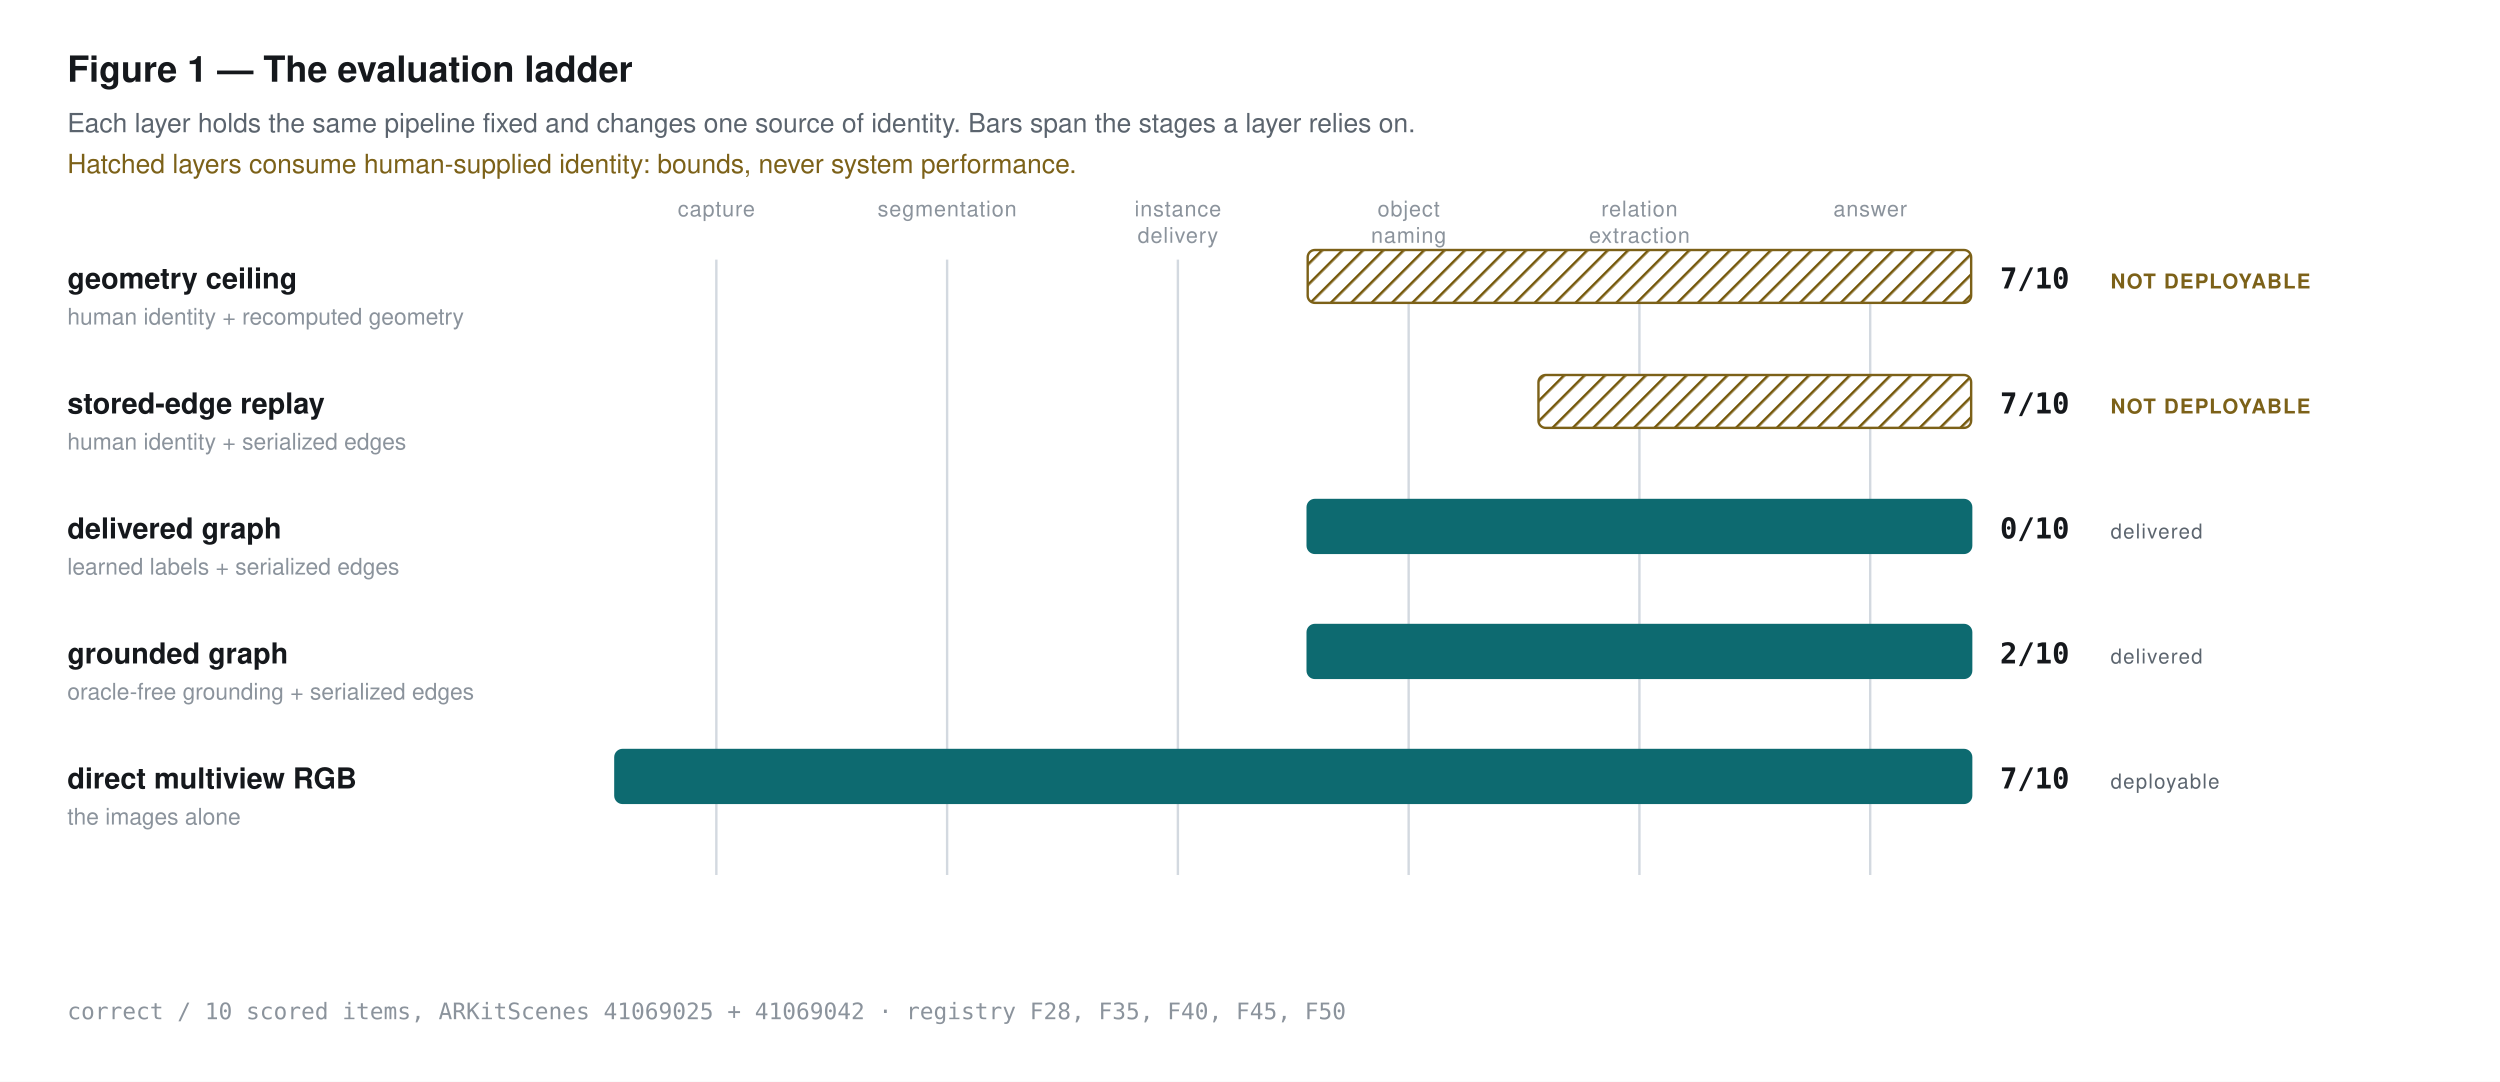
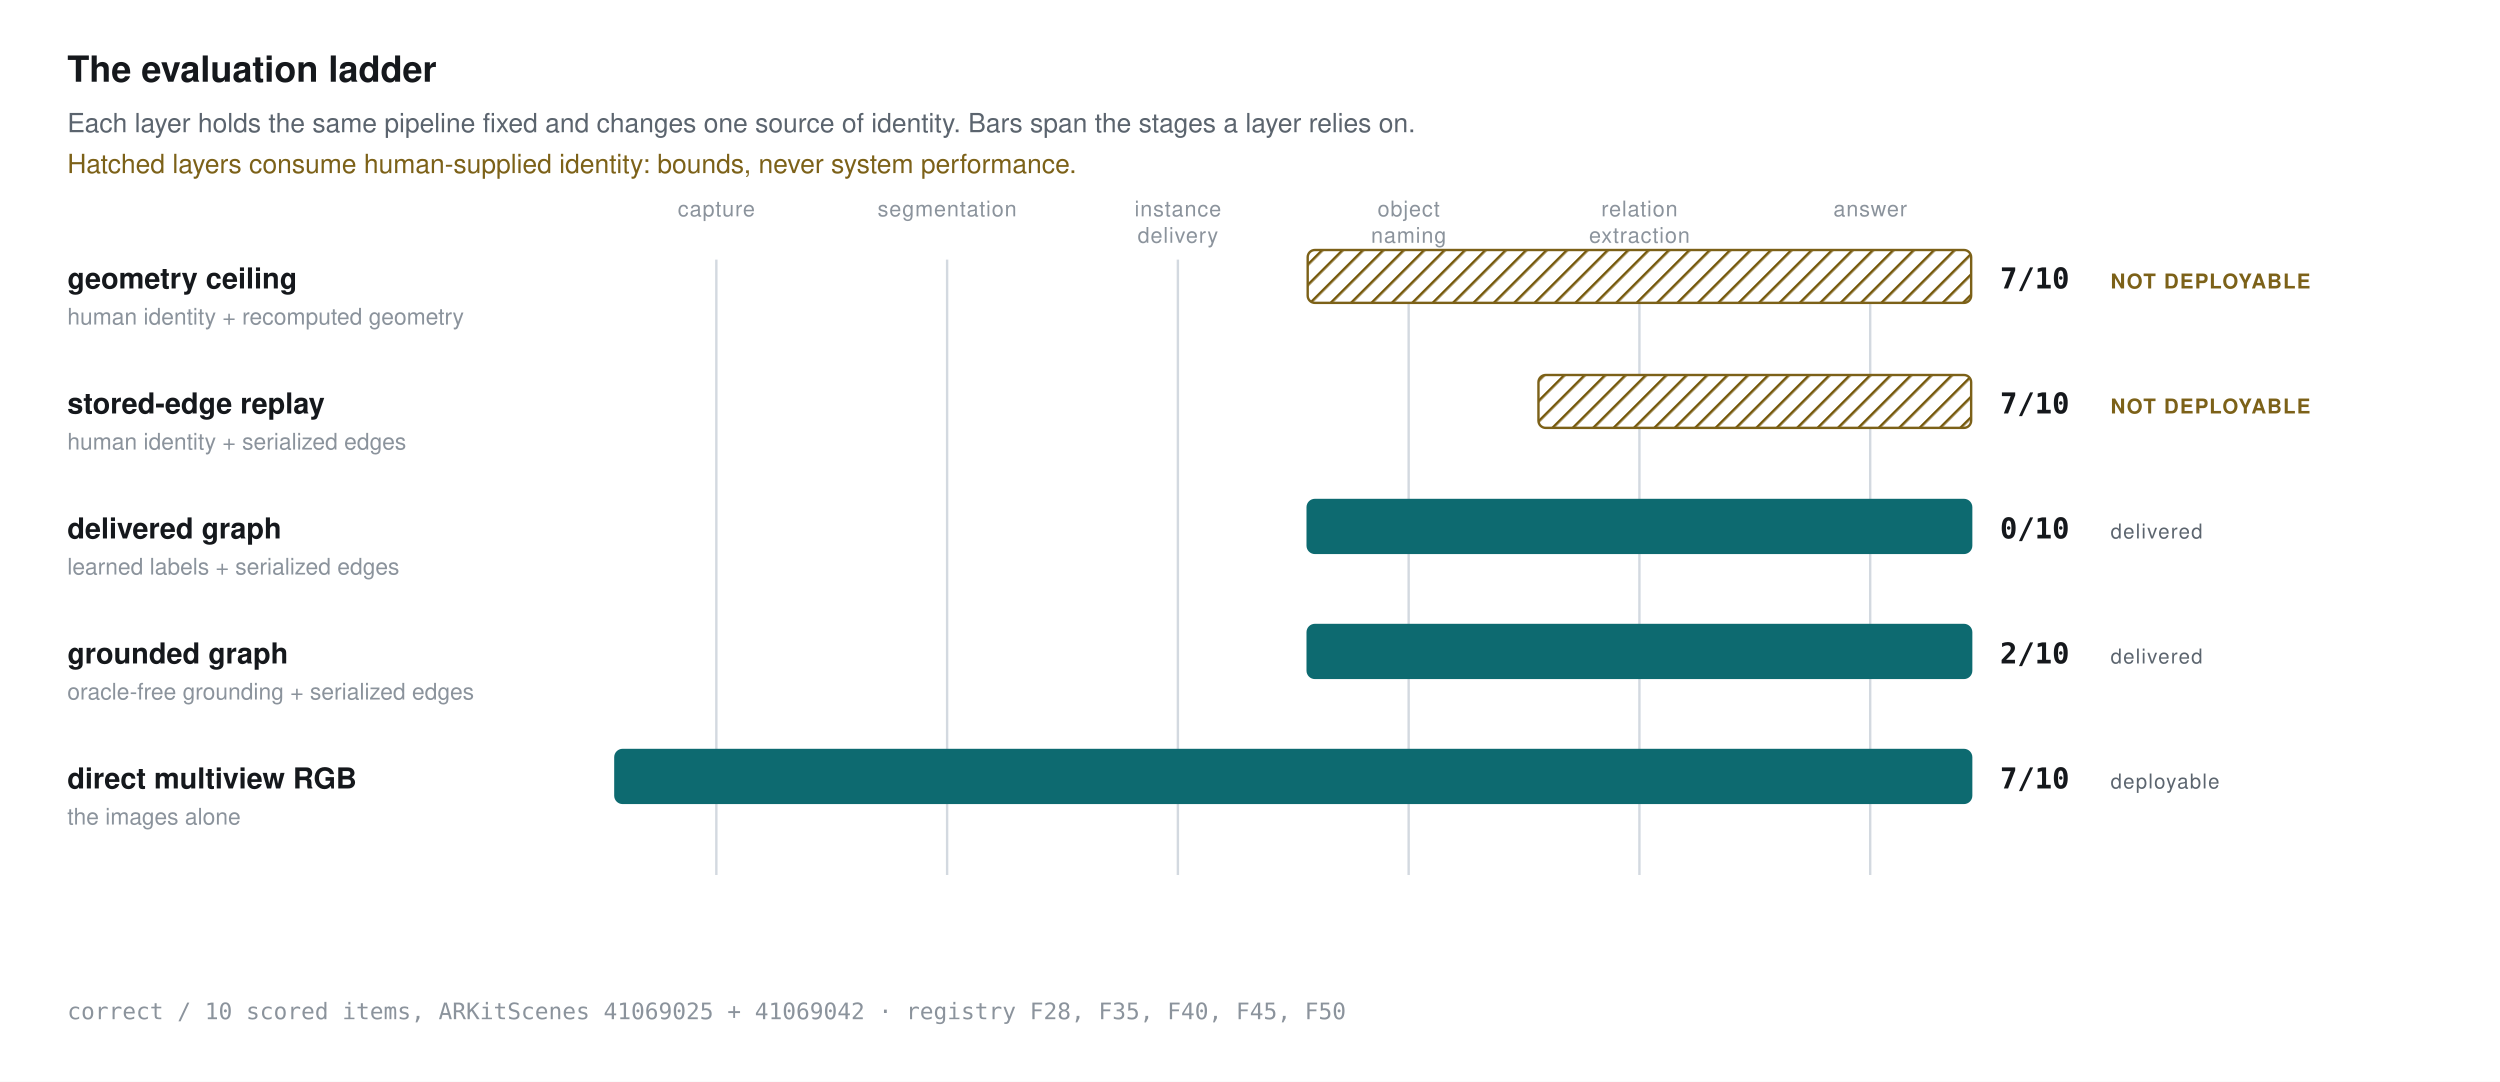
<svg xmlns="http://www.w3.org/2000/svg" width="1040" height="450" viewBox="0 0 1040 450" role="img" aria-label="The evaluation ladder">
  <defs>
    <pattern id="hatch" width="6" height="6" patternUnits="userSpaceOnUse" patternTransform="rotate(45)">
      <rect width="6" height="6" fill="#ffffff" />
      <line x1="0" y1="0" x2="0" y2="6" stroke="#7c6118" stroke-width="2.2" />
    </pattern>
  </defs>
  <rect width="1040" height="450" fill="#ffffff" />
-   <text x="28" y="34" font-family="Helvetica, Arial, sans-serif" font-size="15" fill="#15181c" text-anchor="start" font-weight="600">Figure 1 — The evaluation ladder</text>
+   <text x="28" y="34" font-family="Helvetica, Arial, sans-serif" font-size="15" fill="#15181c" text-anchor="start" font-weight="600">The evaluation ladder</text>
  <text x="28" y="55" font-family="Helvetica, Arial, sans-serif" font-size="11" fill="#5b646e" text-anchor="start" font-weight="normal">Each layer holds the same pipeline fixed and changes one source of identity. Bars span the stages a layer relies on.</text>
  <text x="28" y="72" font-family="Helvetica, Arial, sans-serif" font-size="11" fill="#7c6118" text-anchor="start" font-weight="normal">Hatched layers consume human-supplied identity: bounds, never system performance.</text>
  <text x="298.0" y="90" font-family="Helvetica, Arial, sans-serif" font-size="9" fill="#8b939c" text-anchor="middle" font-weight="normal" letter-spacing="0.04em">capture</text>
  <line x1="298.0" y1="108" x2="298.0" y2="364" stroke="#d3d9e0" stroke-width="1" />
  <text x="394.0" y="90" font-family="Helvetica, Arial, sans-serif" font-size="9" fill="#8b939c" text-anchor="middle" font-weight="normal" letter-spacing="0.04em">segmentation</text>
  <line x1="394.0" y1="108" x2="394.0" y2="364" stroke="#d3d9e0" stroke-width="1" />
  <text x="490.0" y="90" font-family="Helvetica, Arial, sans-serif" font-size="9" fill="#8b939c" text-anchor="middle" font-weight="normal" letter-spacing="0.04em">instance</text>
  <text x="490.0" y="101" font-family="Helvetica, Arial, sans-serif" font-size="9" fill="#8b939c" text-anchor="middle" font-weight="normal" letter-spacing="0.04em">delivery</text>
  <line x1="490.0" y1="108" x2="490.0" y2="364" stroke="#d3d9e0" stroke-width="1" />
  <text x="586.0" y="90" font-family="Helvetica, Arial, sans-serif" font-size="9" fill="#8b939c" text-anchor="middle" font-weight="normal" letter-spacing="0.04em">object</text>
  <text x="586.0" y="101" font-family="Helvetica, Arial, sans-serif" font-size="9" fill="#8b939c" text-anchor="middle" font-weight="normal" letter-spacing="0.04em">naming</text>
  <line x1="586.0" y1="108" x2="586.0" y2="364" stroke="#d3d9e0" stroke-width="1" />
  <text x="682.0" y="90" font-family="Helvetica, Arial, sans-serif" font-size="9" fill="#8b939c" text-anchor="middle" font-weight="normal" letter-spacing="0.04em">relation</text>
  <text x="682.0" y="101" font-family="Helvetica, Arial, sans-serif" font-size="9" fill="#8b939c" text-anchor="middle" font-weight="normal" letter-spacing="0.04em">extraction</text>
  <line x1="682.0" y1="108" x2="682.0" y2="364" stroke="#d3d9e0" stroke-width="1" />
  <text x="778.0" y="90" font-family="Helvetica, Arial, sans-serif" font-size="9" fill="#8b939c" text-anchor="middle" font-weight="normal" letter-spacing="0.04em">answer</text>
  <line x1="778.0" y1="108" x2="778.0" y2="364" stroke="#d3d9e0" stroke-width="1" />
  <text x="28" y="120" font-family="Helvetica, Arial, sans-serif" font-size="12" fill="#15181c" text-anchor="start" font-weight="600">geometry ceiling</text>
  <text x="28" y="135" font-family="Helvetica, Arial, sans-serif" font-size="9.5" fill="#8b939c" text-anchor="start" font-weight="normal">human identity + recomputed geometry</text>
  <rect x="544" y="104" width="276" height="22" rx="3" fill="url(#hatch)" stroke="#7c6118" stroke-width="1" />
  <text x="832" y="120" font-family="ui-monospace, 'SF Mono', Menlo, monospace" font-size="12" fill="#15181c" text-anchor="start" font-weight="700">7/10</text>
  <text x="878" y="120" font-family="Helvetica, Arial, sans-serif" font-size="8.5" fill="#7c6118" text-anchor="start" font-weight="700" letter-spacing="0.06em">NOT DEPLOYABLE</text>
  <text x="28" y="172" font-family="Helvetica, Arial, sans-serif" font-size="12" fill="#15181c" text-anchor="start" font-weight="600">stored-edge replay</text>
  <text x="28" y="187" font-family="Helvetica, Arial, sans-serif" font-size="9.5" fill="#8b939c" text-anchor="start" font-weight="normal">human identity + serialized edges</text>
  <rect x="640" y="156" width="180" height="22" rx="3" fill="url(#hatch)" stroke="#7c6118" stroke-width="1" />
  <text x="832" y="172" font-family="ui-monospace, 'SF Mono', Menlo, monospace" font-size="12" fill="#15181c" text-anchor="start" font-weight="700">7/10</text>
  <text x="878" y="172" font-family="Helvetica, Arial, sans-serif" font-size="8.5" fill="#7c6118" text-anchor="start" font-weight="700" letter-spacing="0.06em">NOT DEPLOYABLE</text>
  <text x="28" y="224" font-family="Helvetica, Arial, sans-serif" font-size="12" fill="#15181c" text-anchor="start" font-weight="600">delivered graph</text>
  <text x="28" y="239" font-family="Helvetica, Arial, sans-serif" font-size="9.5" fill="#8b939c" text-anchor="start" font-weight="normal">learned labels + serialized edges</text>
  <rect x="544" y="208" width="276" height="22" rx="3" fill="#0d6a70" stroke="#0d6a70" stroke-width="1" />
  <text x="832" y="224" font-family="ui-monospace, 'SF Mono', Menlo, monospace" font-size="12" fill="#15181c" text-anchor="start" font-weight="700">0/10</text>
  <text x="878" y="224" font-family="Helvetica, Arial, sans-serif" font-size="8.5" fill="#5b646e" text-anchor="start" font-weight="normal" letter-spacing="0.06em">delivered</text>
  <text x="28" y="276" font-family="Helvetica, Arial, sans-serif" font-size="12" fill="#15181c" text-anchor="start" font-weight="600">grounded graph</text>
  <text x="28" y="291" font-family="Helvetica, Arial, sans-serif" font-size="9.5" fill="#8b939c" text-anchor="start" font-weight="normal">oracle-free grounding + serialized edges</text>
  <rect x="544" y="260" width="276" height="22" rx="3" fill="#0d6a70" stroke="#0d6a70" stroke-width="1" />
  <text x="832" y="276" font-family="ui-monospace, 'SF Mono', Menlo, monospace" font-size="12" fill="#15181c" text-anchor="start" font-weight="700">2/10</text>
  <text x="878" y="276" font-family="Helvetica, Arial, sans-serif" font-size="8.5" fill="#5b646e" text-anchor="start" font-weight="normal" letter-spacing="0.06em">delivered</text>
  <text x="28" y="328" font-family="Helvetica, Arial, sans-serif" font-size="12" fill="#15181c" text-anchor="start" font-weight="600">direct multiview RGB</text>
  <text x="28" y="343" font-family="Helvetica, Arial, sans-serif" font-size="9.5" fill="#8b939c" text-anchor="start" font-weight="normal">the images alone</text>
  <rect x="256" y="312" width="564" height="22" rx="3" fill="#0d6a70" stroke="#0d6a70" stroke-width="1" />
  <text x="832" y="328" font-family="ui-monospace, 'SF Mono', Menlo, monospace" font-size="12" fill="#15181c" text-anchor="start" font-weight="700">7/10</text>
  <text x="878" y="328" font-family="Helvetica, Arial, sans-serif" font-size="8.5" fill="#5b646e" text-anchor="start" font-weight="normal" letter-spacing="0.06em">deployable</text>
  <text x="28" y="424" font-family="ui-monospace, 'SF Mono', Menlo, monospace" font-size="9.5" fill="#8b939c" text-anchor="start" font-weight="normal">correct / 10 scored items, ARKitScenes 41069025 + 41069042 · registry F28, F35, F40, F45, F50</text>
</svg>
